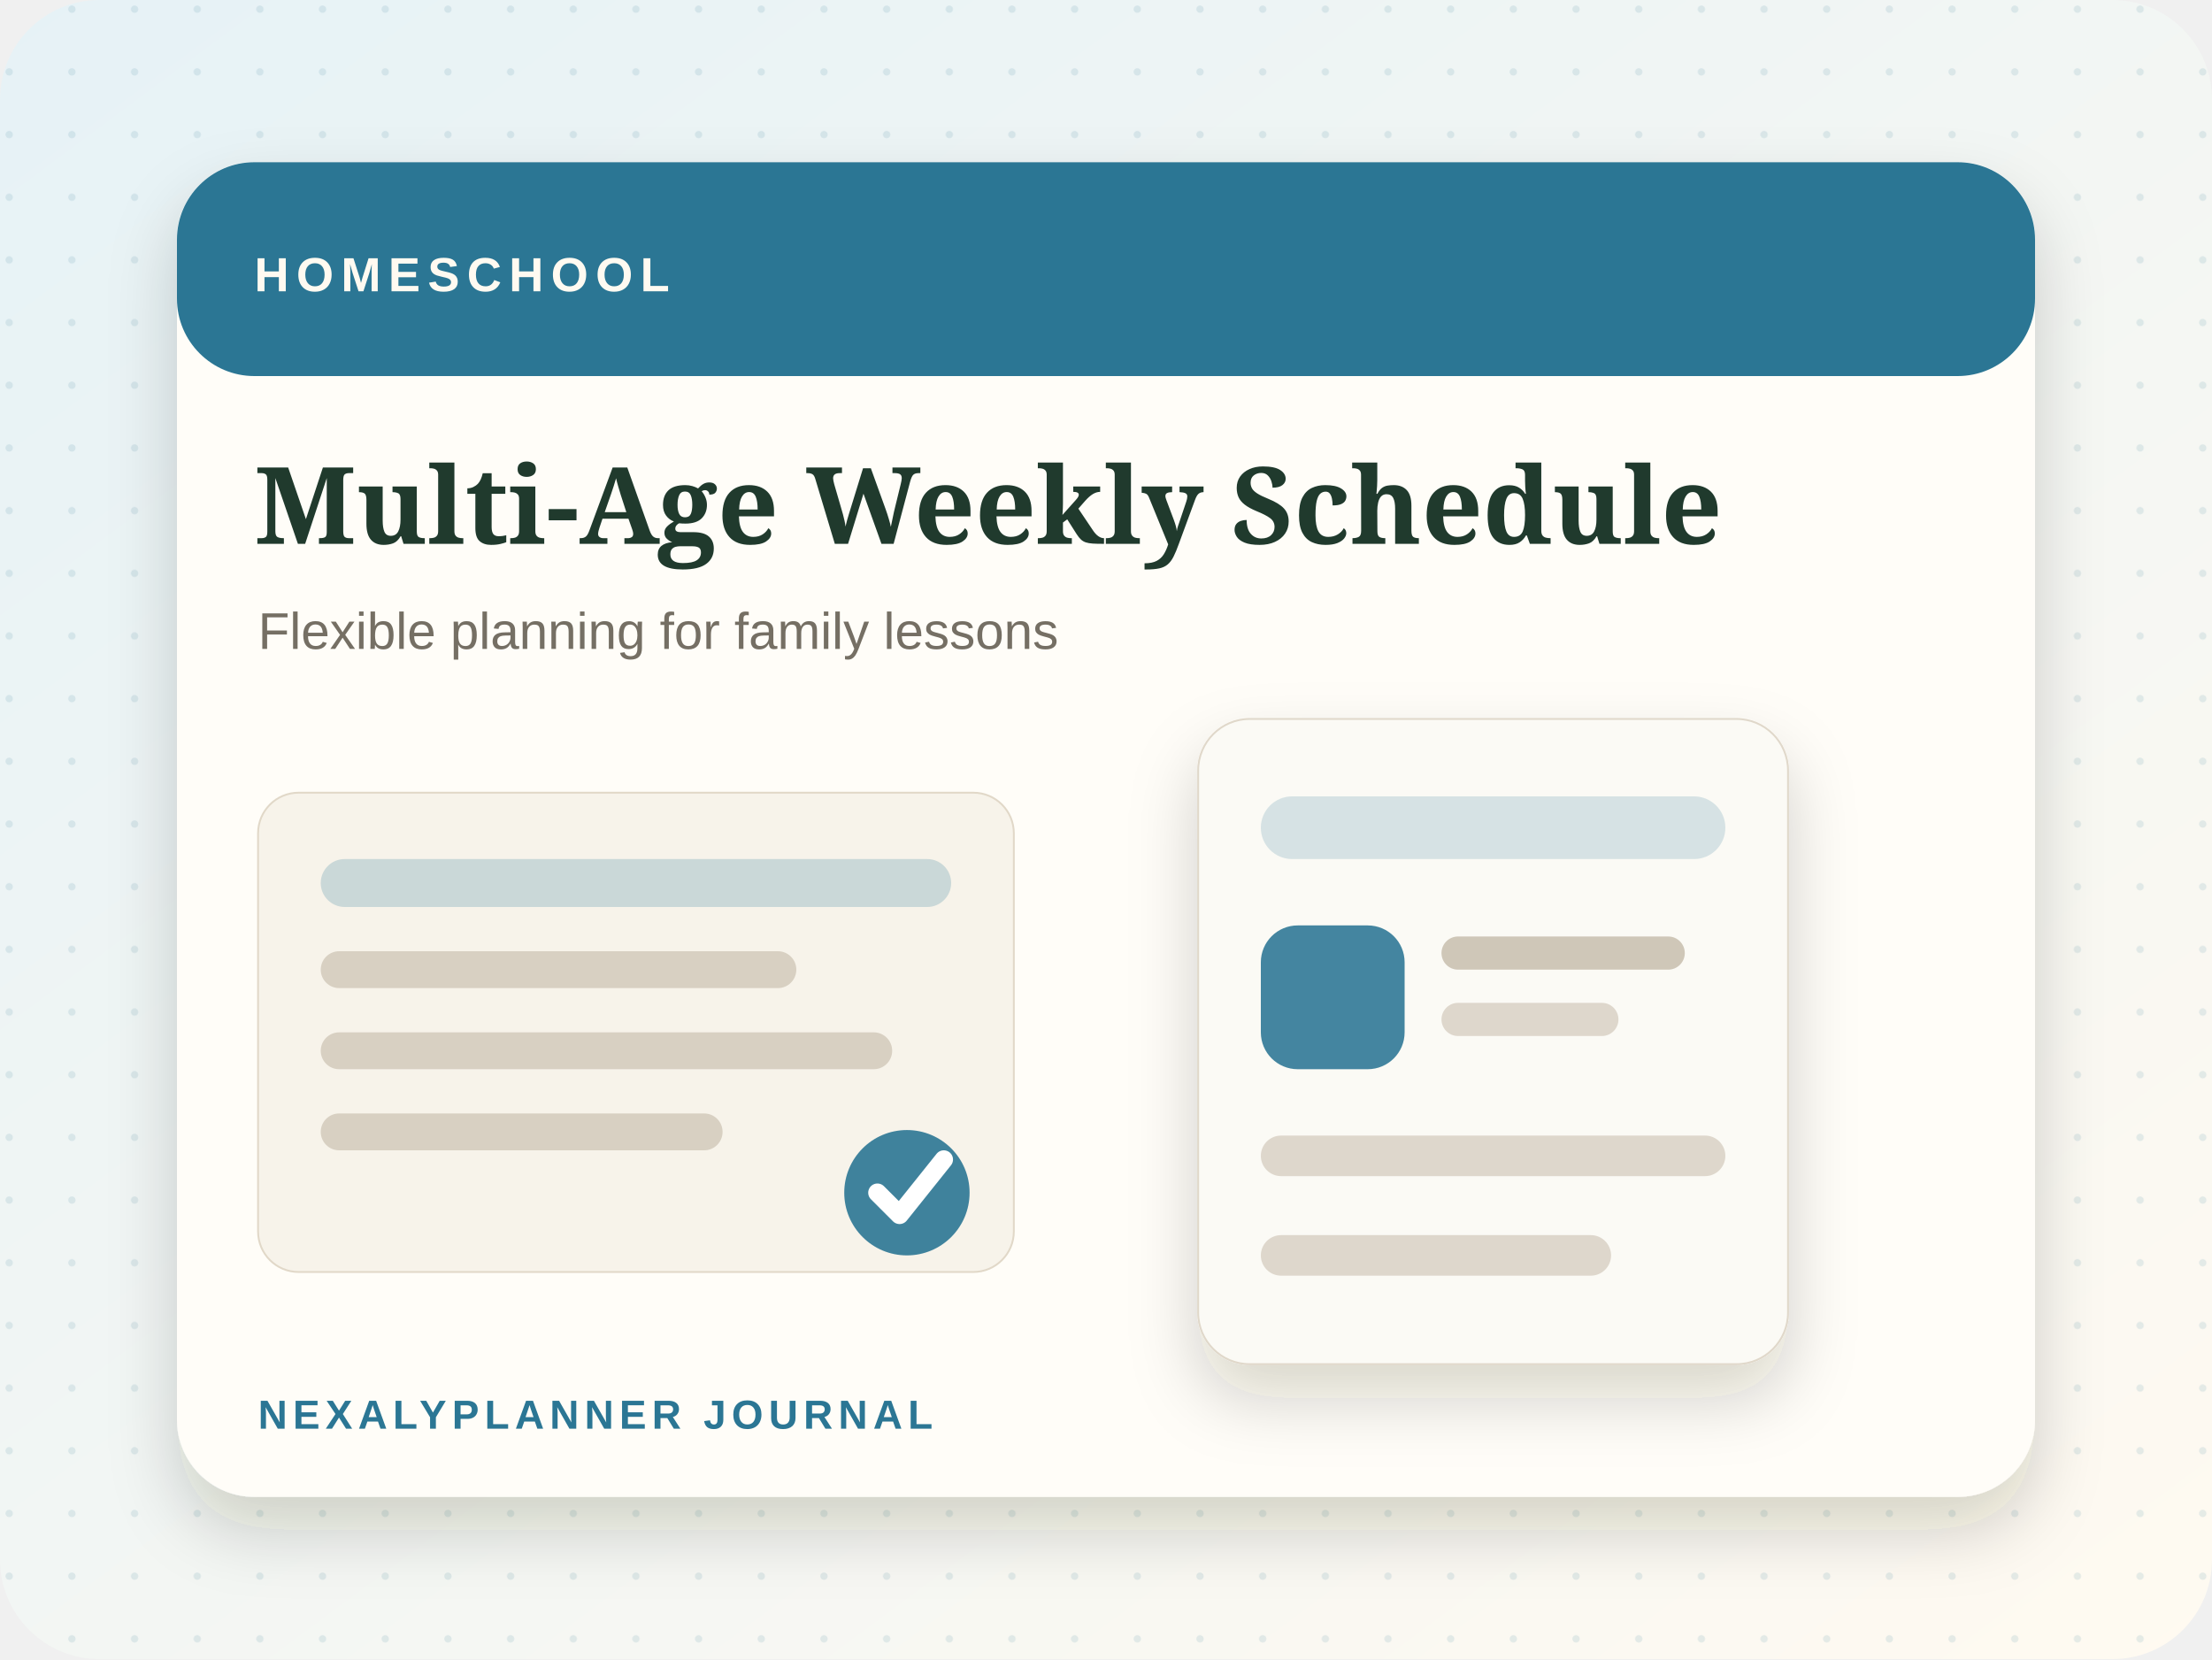
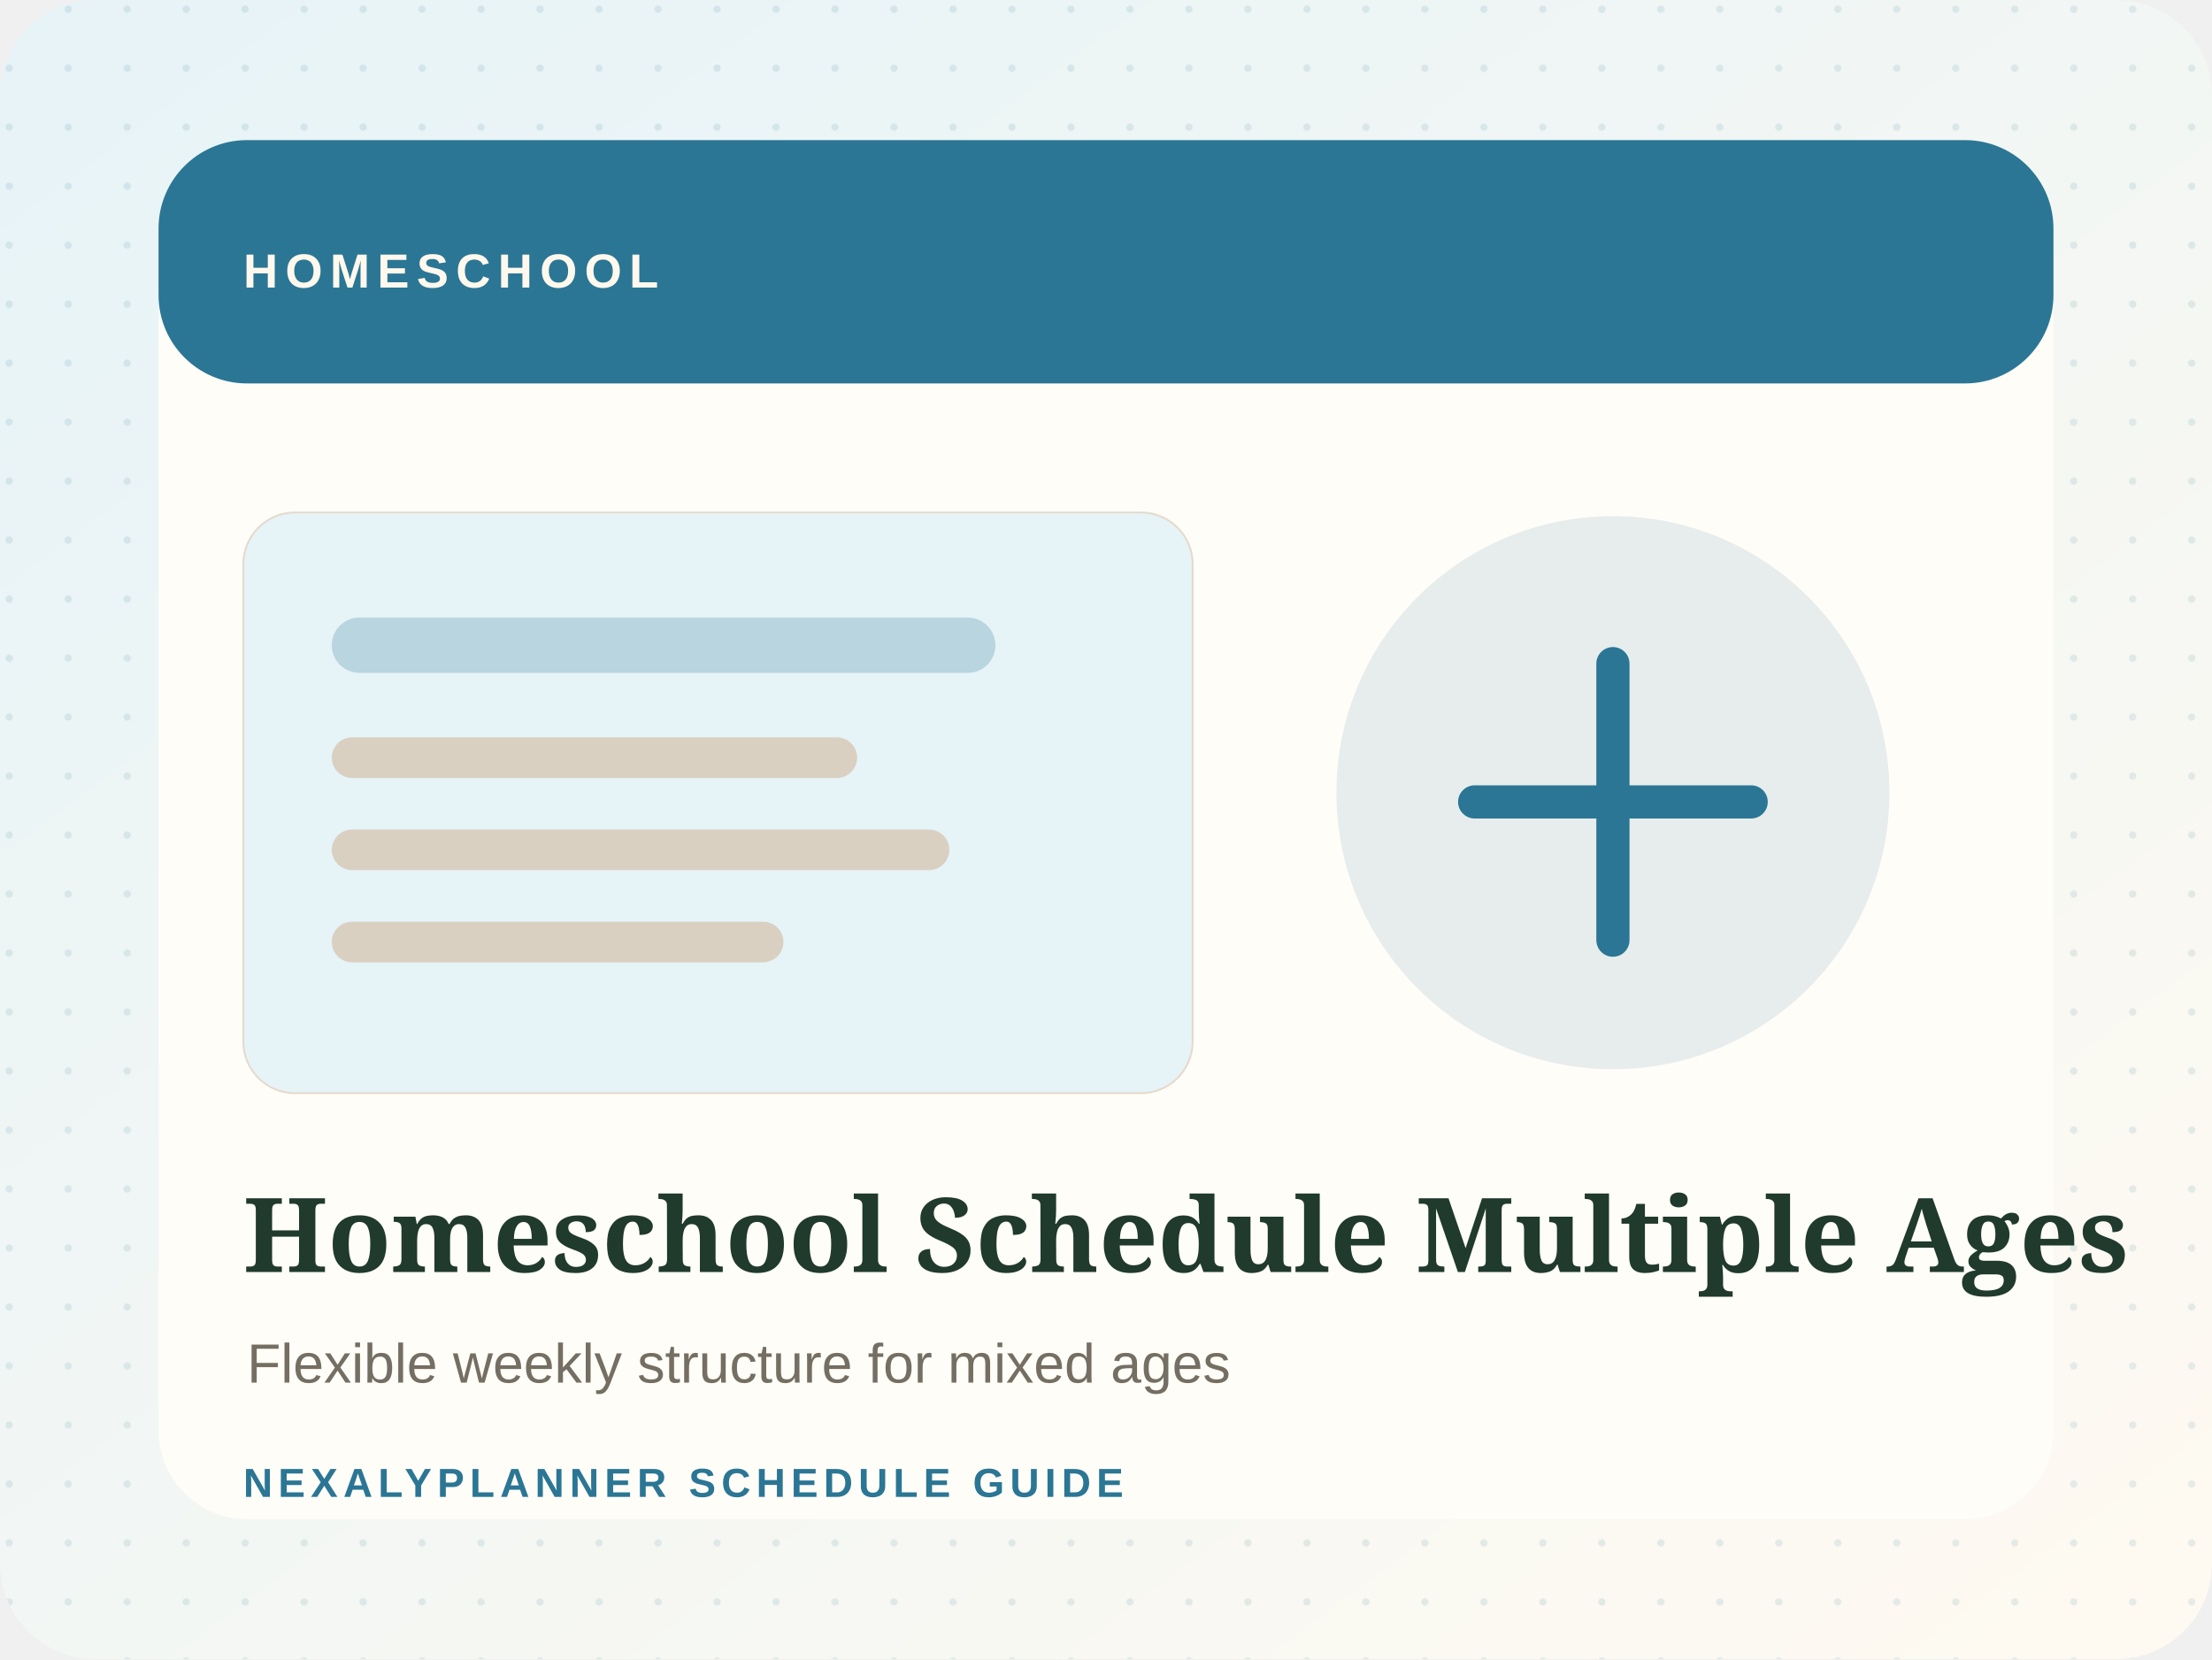
- <svg xmlns="http://www.w3.org/2000/svg" width="1200" height="900" viewBox="0 0 1200 900" role="img" aria-label="Multi-Age Weekly Schedule">
+ <svg xmlns="http://www.w3.org/2000/svg" width="1200" height="900" viewBox="0 0 1200 900" role="img" aria-label="Homeschool Schedule Multiple Ages - Flexible weekly structure for mixed ages">
  <defs>
    <linearGradient id="g" x1="0" y1="0" x2="1" y2="1">
-       <stop offset="0" stop-color="#e6f2f6" />
+       <stop offset="0" stop-color="#e6f3f7" />
      <stop offset="1" stop-color="#fffaf1" />
    </linearGradient>
-     <filter id="shadow" x="-20%" y="-20%" width="140%" height="140%">
-       <feDropShadow dx="0" dy="18" stdDeviation="18" flood-color="#2a1c13" flood-opacity=".18" />
-     </filter>
-     <pattern id="dots" width="34" height="34" patternUnits="userSpaceOnUse">
+     <pattern id="dots" width="32" height="32" patternUnits="userSpaceOnUse">
      <circle cx="5" cy="5" r="2" fill="#2b7694" opacity=".12" />
    </pattern>
  </defs>
-   <rect width="1200" height="900" rx="54" fill="url(#g)" />
-   <rect width="1200" height="900" rx="54" fill="url(#dots)" />
-   <rect x="96" y="88" width="1008" height="724" rx="42" fill="#fffdf8" filter="url(#shadow)" />
-   <rect x="96" y="88" width="1008" height="116" rx="42" fill="#2b7694" />
-   <text x="138" y="158" fill="#fffaf1" font-family="Arial, Helvetica, sans-serif" font-size="26" font-weight="700" letter-spacing="4">HOMESCHOOL</text>
-   <text x="138" y="295" fill="#203a2d" font-family="Georgia, serif" font-size="58" font-weight="700">Multi-Age Weekly Schedule</text>
-   <text x="140" y="352" fill="#756f64" font-family="Arial, Helvetica, sans-serif" font-size="28">Flexible planning for family lessons</text>
-   <g transform="translate(140 430)">
-     <rect x="0" y="0" width="410" height="260" rx="22" fill="#f7f3ea" stroke="#e1d8c8" />
-     <rect x="34" y="36" width="342" height="26" rx="13" fill="#2b7694" opacity=".22" />
-     <rect x="34" y="86" width="258" height="20" rx="10" fill="#d8d0c2" />
-     <rect x="34" y="130" width="310" height="20" rx="10" fill="#d8d0c2" />
-     <rect x="34" y="174" width="218" height="20" rx="10" fill="#d8d0c2" />
-     <circle cx="352" cy="217" r="34" fill="#2b7694" opacity=".9" />
-     <path d="M336 217l12 12 24-30" fill="none" stroke="#fff" stroke-width="10" stroke-linecap="round" stroke-linejoin="round" />
-   </g>
-   <g transform="translate(650 390)">
-     <rect x="0" y="0" width="320" height="350" rx="28" fill="#fbfaf5" stroke="#e0d8ca" filter="url(#shadow)" />
-     <rect x="34" y="42" width="252" height="34" rx="17" fill="#2b7694" opacity=".18" />
-     <rect x="34" y="112" width="78" height="78" rx="20" fill="#2b7694" opacity=".88" />
-     <rect x="132" y="118" width="132" height="18" rx="9" fill="#cfc7b8" />
-     <rect x="132" y="154" width="96" height="18" rx="9" fill="#ded7cc" />
-     <rect x="34" y="226" width="252" height="22" rx="11" fill="#ded7cc" />
-     <rect x="34" y="280" width="190" height="22" rx="11" fill="#ded7cc" />
-   </g>
-   <text x="140" y="775" fill="#2b7694" font-family="Arial, Helvetica, sans-serif" font-size="22" font-weight="700" letter-spacing="3">NEXALYPLANNER JOURNAL</text>
+   <rect width="1200" height="900" rx="52" fill="url(#g)" />
+   <rect width="1200" height="900" rx="52" fill="url(#dots)" />
+   <rect x="86" y="76" width="1028" height="748" rx="48" fill="#fffdf8" />
+   <rect x="86" y="76" width="1028" height="132" rx="48" fill="#2b7694" />
+   <text x="132" y="156" fill="#fff8ed" font-family="Arial" font-size="26" font-weight="700" letter-spacing="4">HOMESCHOOL</text>
+   <rect x="132" y="278" width="515" height="315" rx="28" fill="#e6f3f7" stroke="#e5dacb" />
+   <rect x="180" y="335" width="360" height="30" rx="15" fill="#2b7694" opacity=".24" />
+   <rect x="180" y="400" width="285" height="22" rx="11" fill="#d9d0c2" />
+   <rect x="180" y="450" width="335" height="22" rx="11" fill="#d9d0c2" />
+   <rect x="180" y="500" width="245" height="22" rx="11" fill="#d9d0c2" />
+   <circle cx="875" cy="430" r="150" fill="#2b7694" opacity=".12" />
+   <path d="M800 435h150M875 360v150" stroke="#2b7694" stroke-width="18" stroke-linecap="round" />
+   <text x="132" y="690" fill="#203a2d" font-family="Georgia,serif" font-size="56" font-weight="700">Homeschool Schedule Multiple Ages</text>
+   <text x="134" y="750" fill="#756e62" font-family="Arial" font-size="30">Flexible weekly structure for mixed ages</text>
+   <text x="132" y="812" fill="#2b7694" font-family="Arial" font-size="22" font-weight="700" letter-spacing="3">NEXALYPLANNER SCHEDULE GUIDE</text>
</svg>
